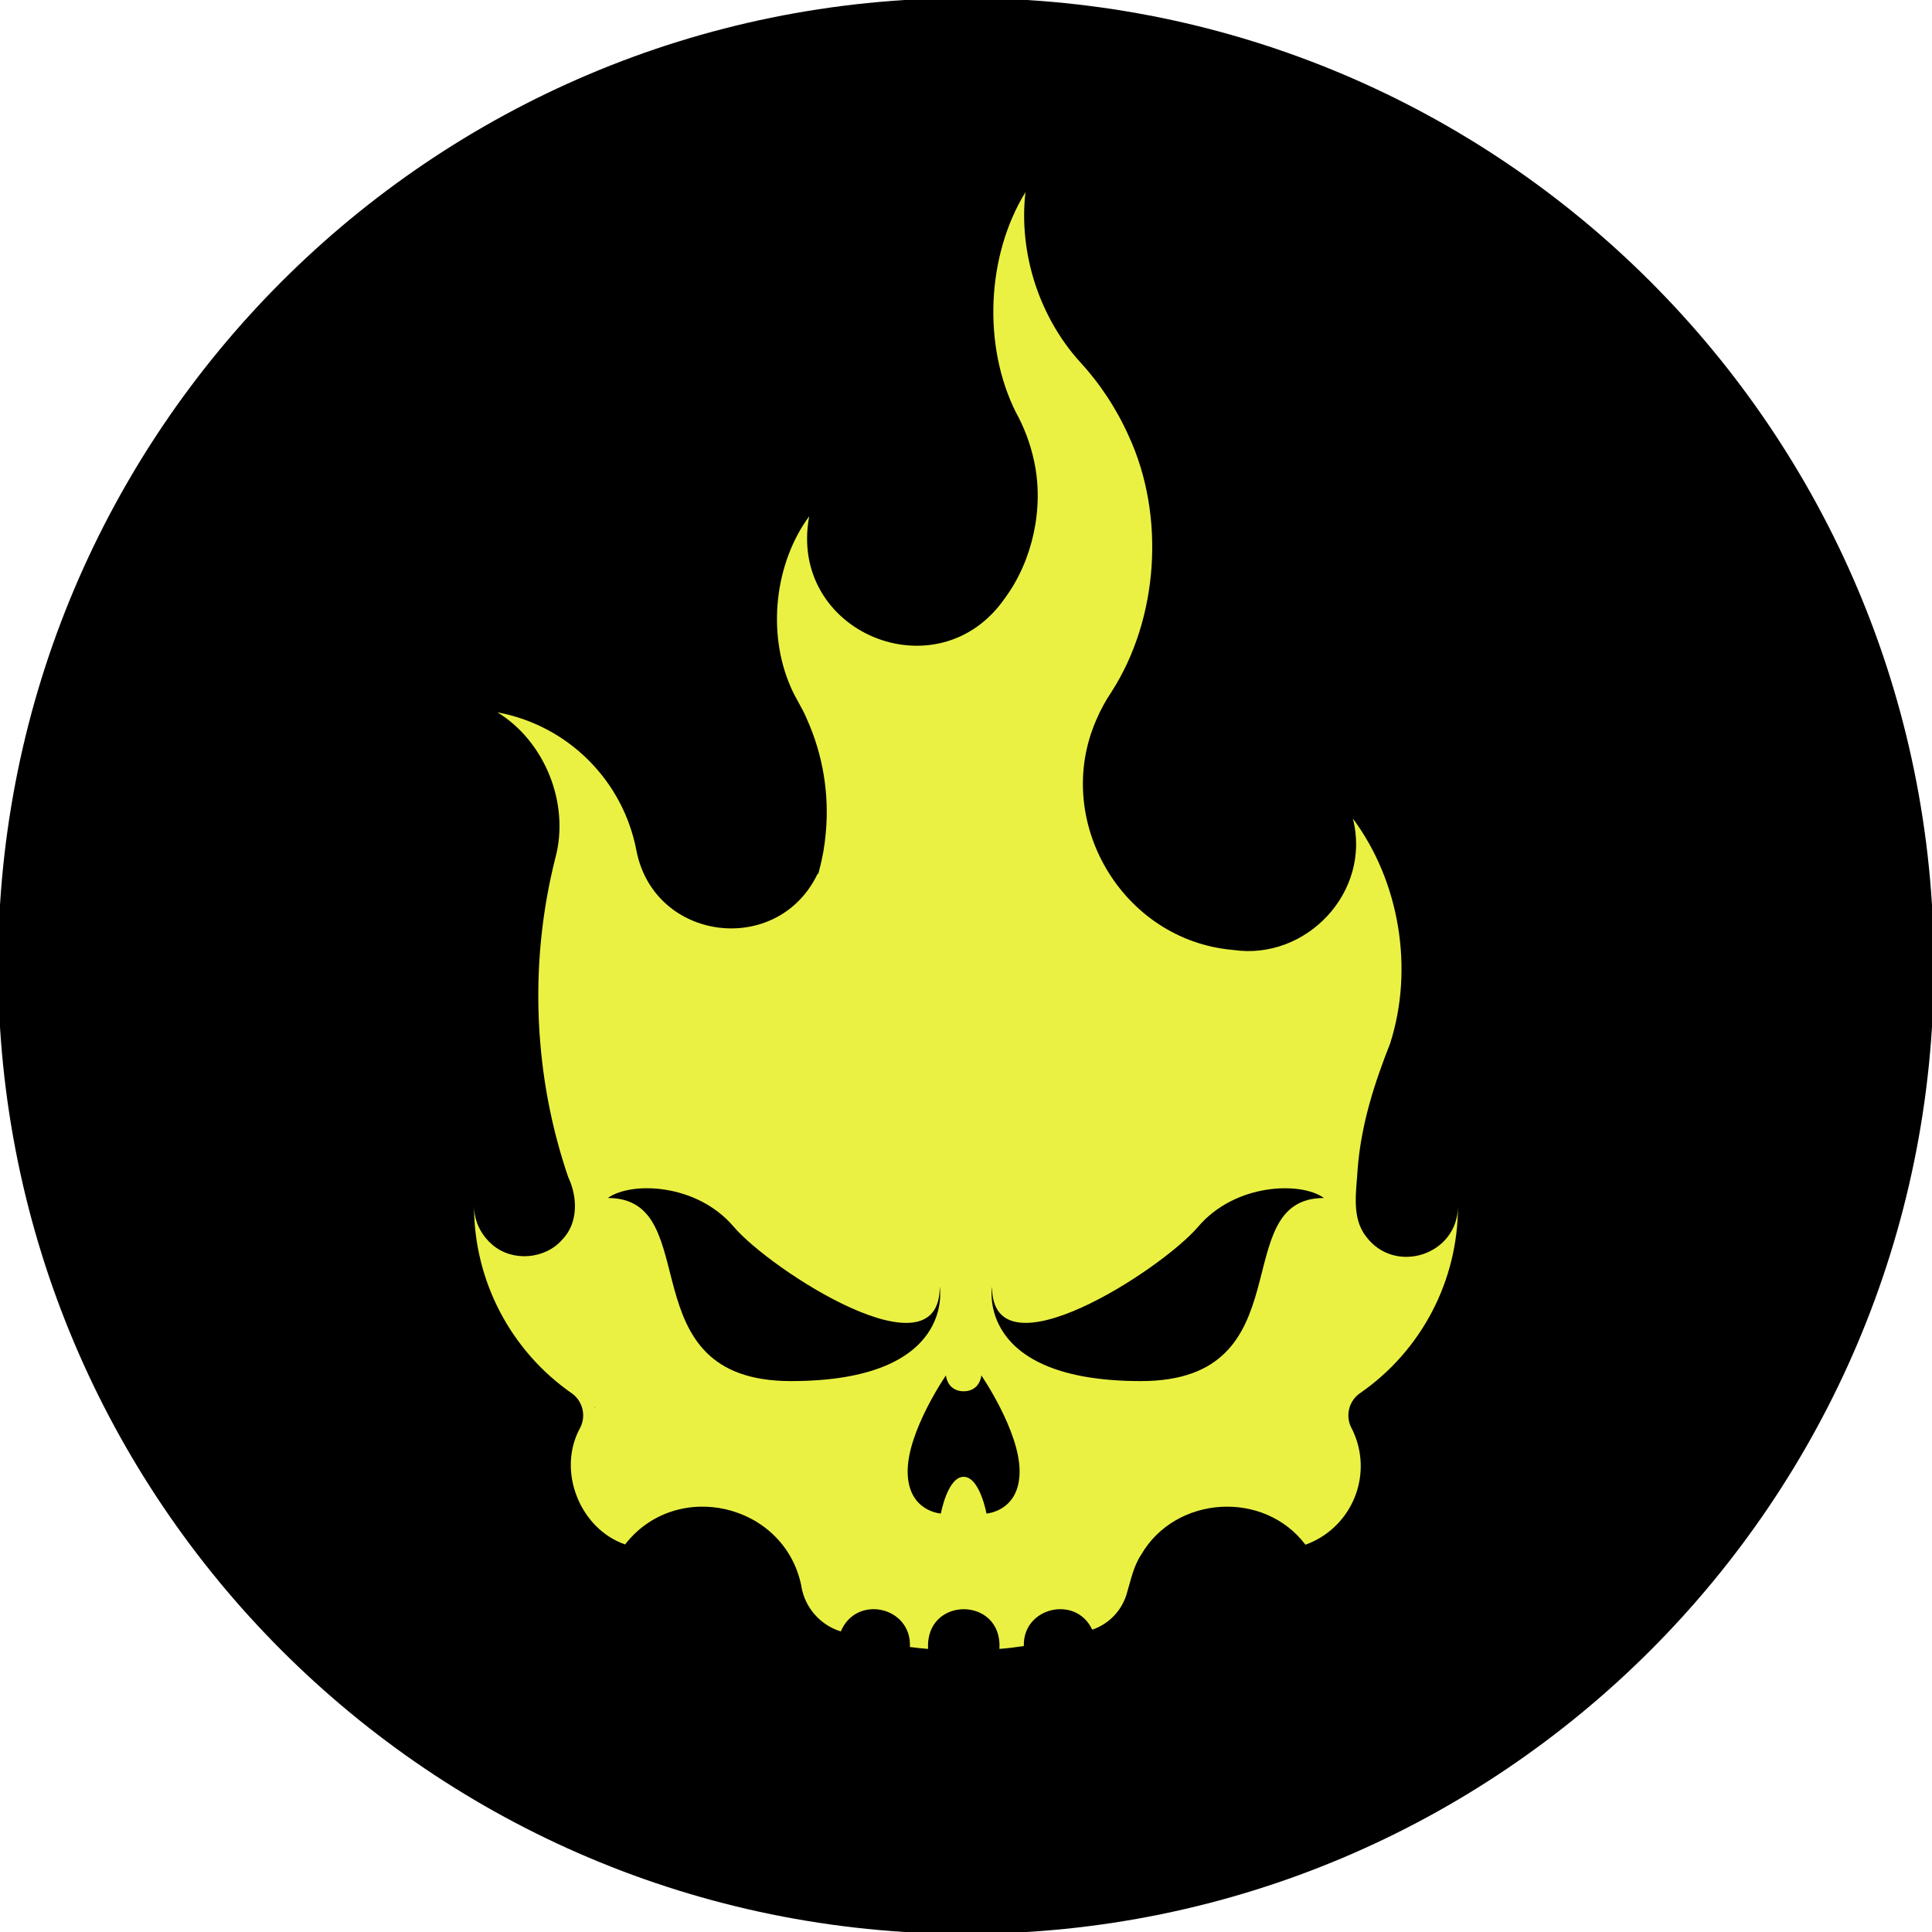
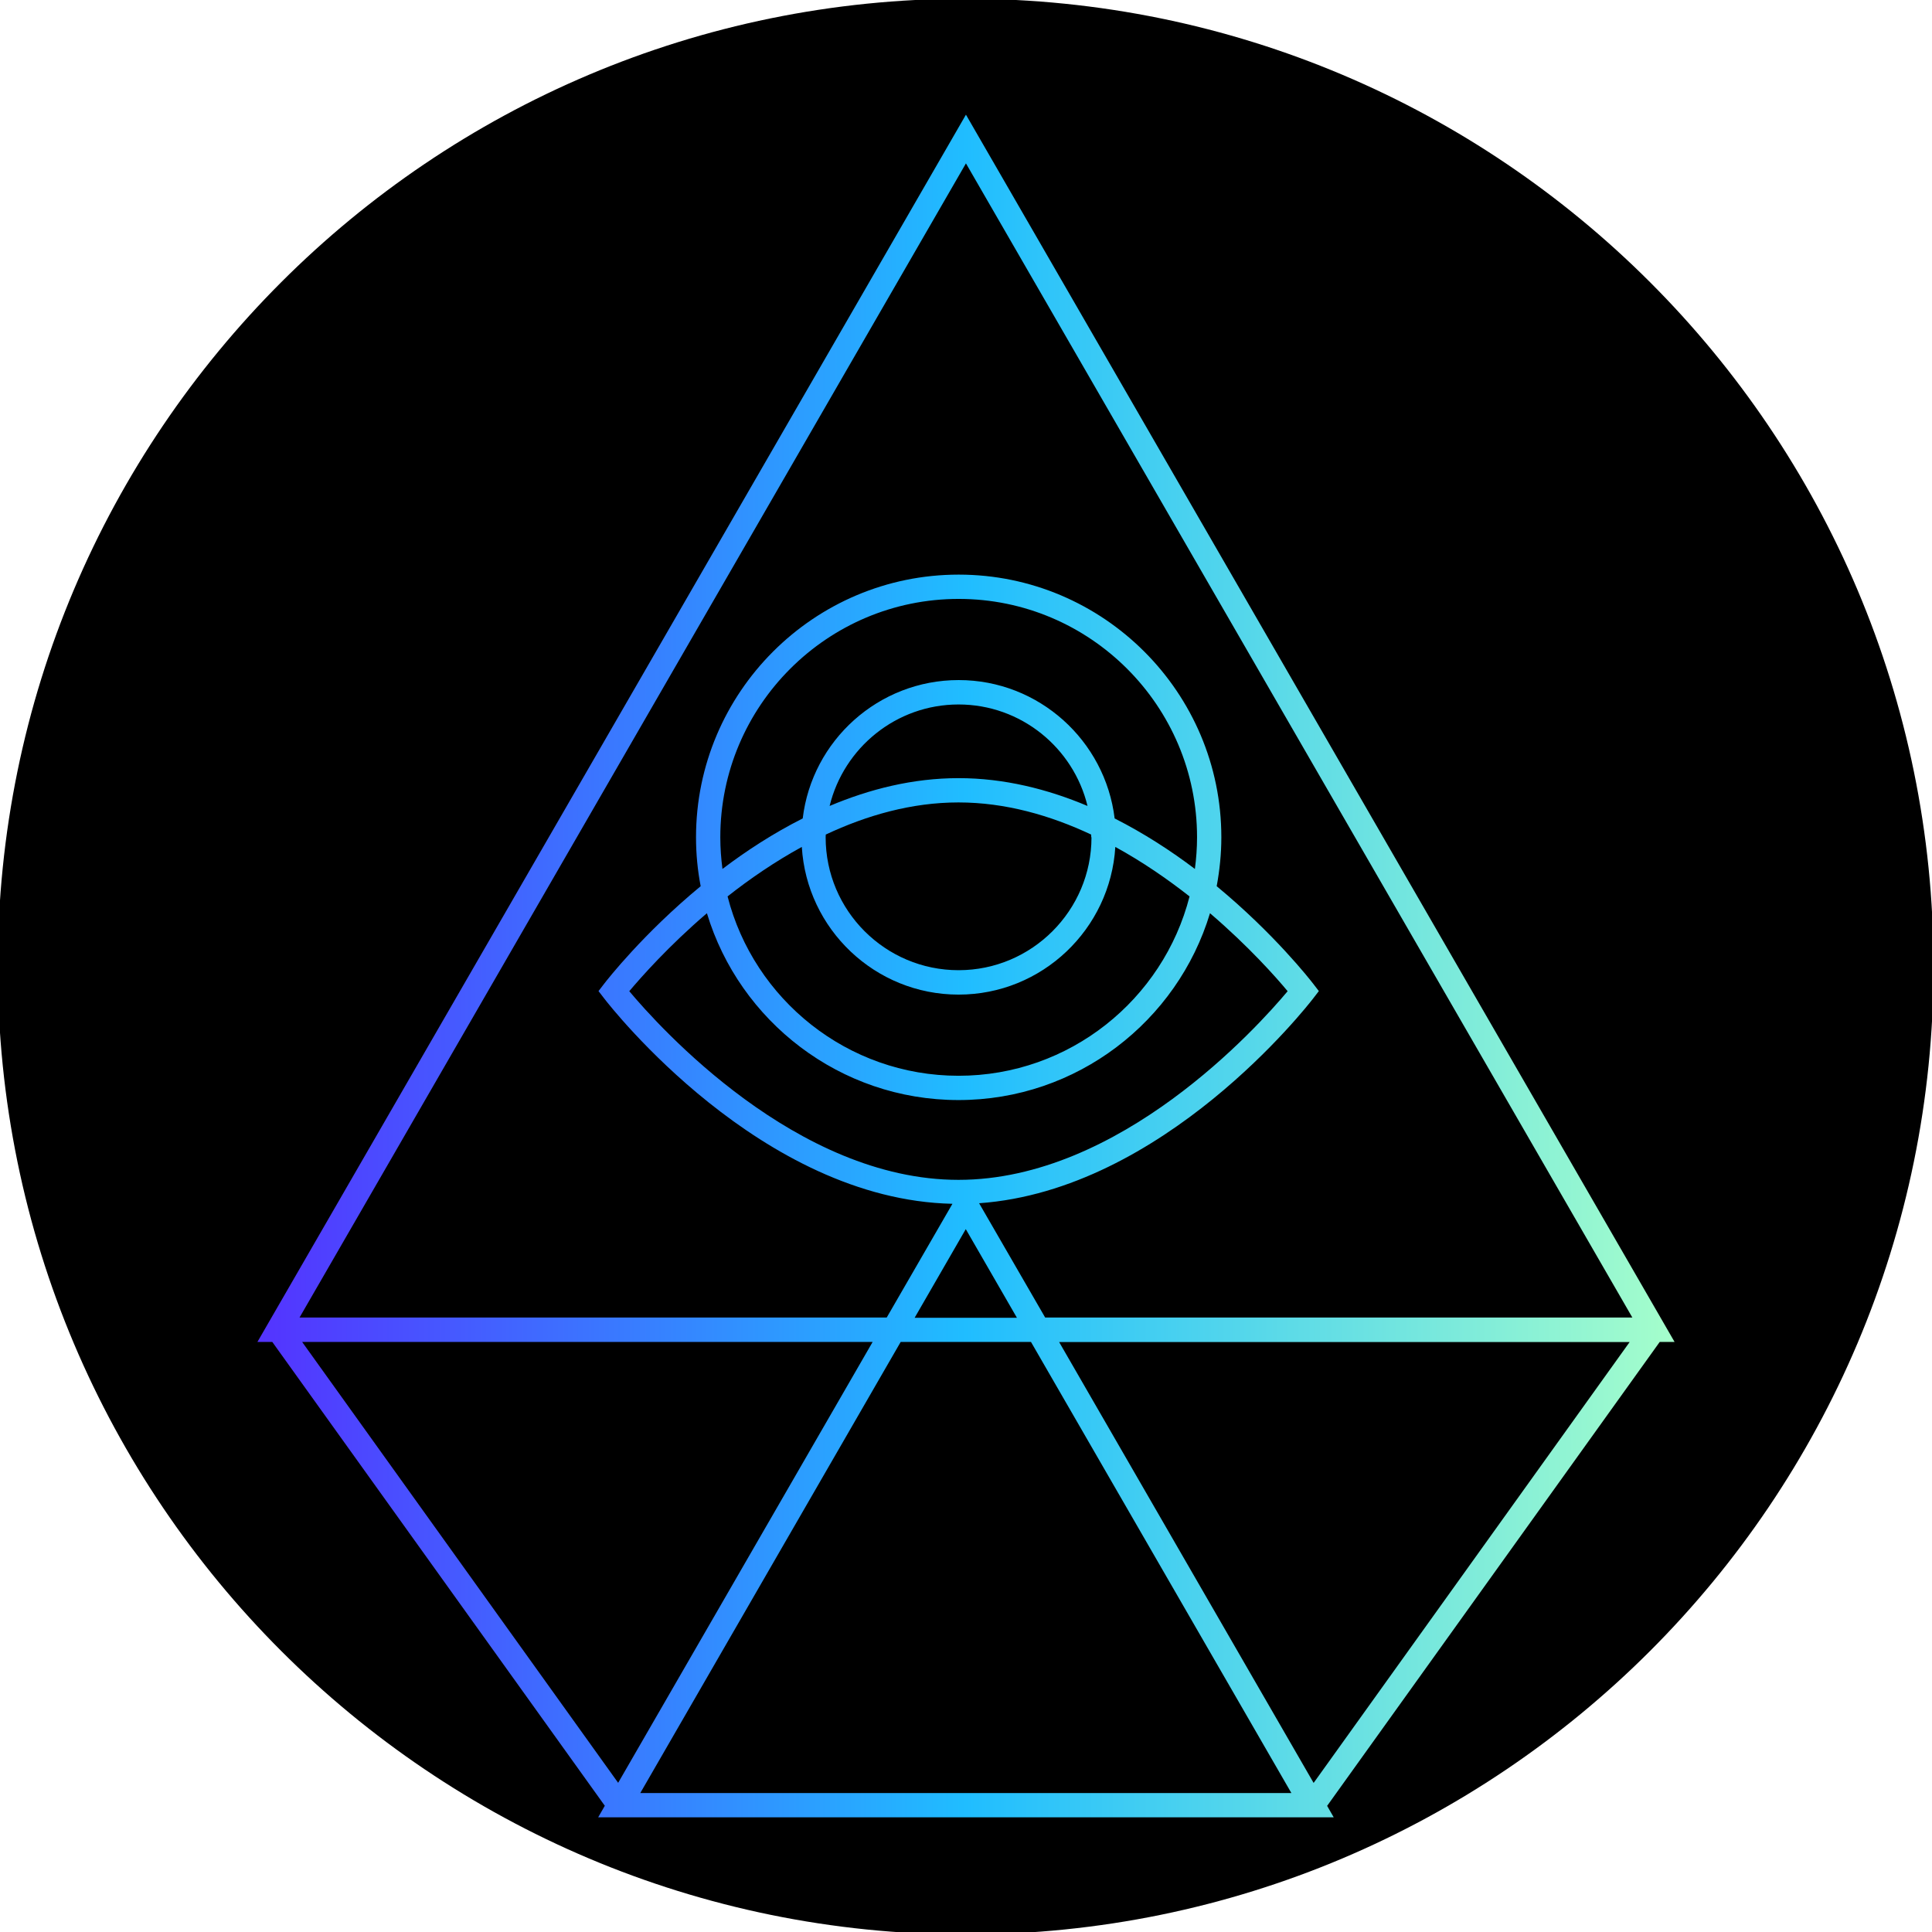
- <svg xmlns="http://www.w3.org/2000/svg" id="a" data-name="Layer 1" viewBox="0 0 1000 1000">
-   <defs>
-     <style>
-       .b, .c {
-         stroke-width: 0px;
-       }
- 
-       .c {
-         fill: #eaf143;
-       }
-     </style>
-   </defs>
-   <circle class="b" cx="500" cy="500" r="500.98" />
-   <path class="c" d="m703.88,721.16c31.85-22.01,50.83-58.29,50.76-97,0,25.59-32.91,36-47.74,15.61h0c-7.62-9.94-4.74-23.83-4.13-35.43,1.91-22.78,8.57-43.52,16.75-64.21,12.42-38.69,4.9-84-19.28-116.45,9.73,37.82-24,73.68-62.08,68-57.43-5-93.68-67.05-70.62-119.31h0c2.13-4.95,4.71-9.69,7.71-14.16,24.39-37.83,28.08-91.22,9-132.48-6.36-14.24-15.01-27.35-25.6-38.79-20.35-22.65-31.53-55.48-27.87-87.48-20.18,32.85-22.19,79.39-5,113.89,4.36,7.86,7.53,16.32,9.41,25.11,5.4,24.39-.78,51.87-15.05,71.14-34.57,49.95-112.54,17.95-101.3-42.37-17.73,24.07-21.95,60-9.65,88.17,2.35,5.77,6.11,11,8.45,16.78,8.31,18.52,11.68,38.87,9.77,59.08-.55,6.45-1.67,12.84-3.36,19.09-.12.6-.33,1.22-.46,1.82-.15.03-.29.09-.43.15-20.5,42.9-84.4,35.27-93.72-11.93-6.9-36.47-35.5-64.95-72-71.7,24.27,14.77,37.79,47.09,29.91,75.77-5.82,23.22-8.75,47.06-8.73,71,0,8.53.34,16.91,1.11,25.32,1.99,23.3,6.8,46.27,14.34,68.4,5,10.57,5.3,24-3.21,32.62h0c-9,10.13-25.76,11.33-36,2.49h0c-2.57-2.16-4.71-4.79-6.32-7.74-.62-1.11-1.15-2.28-1.58-3.48-1.07-2.88-1.61-5.93-1.6-9-.08,38.88,18.99,75.3,50.99,97.39,5.44,4.15,7.08,11.62,3.88,17.67-12.15,22.23,0,52.25,23.32,60.26,26.61-34.22,82.39-21.25,91.19,21.31v.23c1.81,11.04,9.68,20.12,20.35,23.47h.13c8.07-19.26,36.78-12.79,35.74,8.08,3.11.4,6.26.77,9.43,1-1.61-27.4,38.54-27.41,36.92,0,4.25-.34,8.48-.86,12.64-1.48-.71-20,26.91-26.6,35.37-8.51h.1c8.46-2.89,15.03-9.66,17.66-18.2,2.15-7,3.51-14.41,7.5-20.44,17.75-30.81,63.62-33.8,85.11-5.31,22.47-8.07,34.15-32.84,26.07-55.31-.74-2.05-1.63-4.04-2.66-5.96-2.69-6.11-.69-13.28,4.78-17.11Zm-396.12,7.5c-.06-.12-.11-.24-.15-.37.12.03.23.08.33.15-.07.06-.13.14-.18.22Zm101.63-13.81c-85.67,0-43.58-94.77-94.77-94.77,12-8.64,45.95-7.68,65.1,14.83,19.15,22.51,106.7,79,106.7,31.12,0,0,8.64,48.82-77.03,48.82Zm101.21,68.55s-3.49-19-11.81-19-11.81,19-11.81,19c0,0-17.18-1-17.18-21.87s19.8-49.61,19.8-49.61c.8,5.39,4.38,8.2,9.19,8.2s8.39-2.81,9.16-8.2c0,0,19.79,28.8,19.79,49.61s-17.14,21.87-17.14,21.87Zm79.93-68.55c-85.67,0-77.06-48.82-77.06-48.82,0,47.86,87.58-8.64,106.73-31.12,19.15-22.48,53.13-23.47,65.1-14.83-51.22,0-9.1,94.77-94.77,94.77Z" />
+ <svg xmlns="http://www.w3.org/2000/svg" version="1.1" id="Layer_1" x="0px" y="0px" viewBox="0 0 1000 1000" style="enable-background:new 0 0 1000 1000;" xml:space="preserve">
+   <g>
+     <circle cx="499.819" cy="500.31" r="500.979" />
+     <linearGradient id="SVGID_1_" gradientUnits="userSpaceOnUse" x1="133.238" y1="502" x2="866.763" y2="502" gradientTransform="matrix(1 0 0 -1 0 1002)">
+       <stop offset="0" style="stop-color:#5433FF" />
+       <stop offset="0.5" style="stop-color:#20BDFF" />
+       <stop offset="1" style="stop-color:#A5FECB" />
+     </linearGradient>
+     <path style="fill:url(#SVGID_1_);" d="M313.02,934.71l-3.408,5.934h380.716l-3.408-5.934l172.145-240.121h7.697L499.971,59.356   L133.237,694.588h7.697L313.079,934.71H313.02z M156.386,694.588h295.29L319.953,922.783L156.386,694.588z M331.41,928.071   l134.778-233.482h67.448l134.778,233.482H331.351H331.41z M372.83,433.375c0-68.035,55.345-123.38,123.38-123.38   s123.38,55.345,123.38,123.38c0,5.523-0.411,10.987-1.116,16.392c-12.397-9.4-26.38-18.448-41.538-26.145   c-4.876-40.245-39.188-71.619-80.726-71.619s-75.908,31.315-80.726,71.619c-15.158,7.638-29.141,16.744-41.538,26.145   C373.242,444.42,372.83,438.956,372.83,433.375z M564.951,433.375c0,37.895-30.845,68.799-68.799,68.799   s-68.799-30.845-68.799-68.799c0-0.47,0.059-0.94,0.059-1.41c21.151-9.929,44.358-16.627,68.682-16.627   c24.324,0,47.531,6.698,68.682,16.627c0,0.47,0.059,0.94,0.059,1.41H564.951z M496.152,402.765   c-23.677,0-46.121,5.699-66.743,14.394c7.344-30.081,34.429-52.525,66.743-52.525s59.458,22.443,66.743,52.525   C542.272,408.464,519.77,402.765,496.152,402.765z M415.015,438.31c2.526,42.596,37.895,76.496,81.137,76.496   s78.552-33.9,81.137-76.437c14.042,7.697,26.967,16.627,38.424,25.616c-13.631,53.289-62.043,92.829-119.561,92.829   s-105.931-39.54-119.561-92.829c11.457-9.048,24.382-17.92,38.424-25.616V438.31z M496.152,569.387   c61.338,0,113.275-40.833,130.137-96.707c19.976,17.097,34.253,33.195,40.187,40.363c-15.511,18.507-86.601,97.647-170.382,97.647   s-154.872-79.14-170.382-97.647c5.993-7.109,20.211-23.266,40.187-40.363c16.862,55.874,68.858,96.707,130.196,96.707H496.152z    M499.912,636.247l26.439,45.827h-52.936l26.439-45.827H499.912z M679.93,922.842L548.206,694.647h295.29L679.93,922.842z    M499.971,84.561l344.936,597.395H540.98l-34.194-59.164c95.473-6.757,169.677-101.818,172.909-105.99l2.938-3.819l-2.938-3.819   c-1.586-2.056-20.152-25.851-49.94-50.468c1.528-8.225,2.409-16.686,2.409-25.322c0-74.968-60.985-135.953-135.953-135.953   s-135.953,60.985-135.953,135.953c0,8.637,0.823,17.097,2.409,25.322c-29.729,24.559-48.353,48.412-49.94,50.468l-2.938,3.819   l2.938,3.819c3.29,4.289,81.255,104.168,180.253,106.283l-34.018,58.87H155.035L499.971,84.561z" />
+   </g>
</svg>
